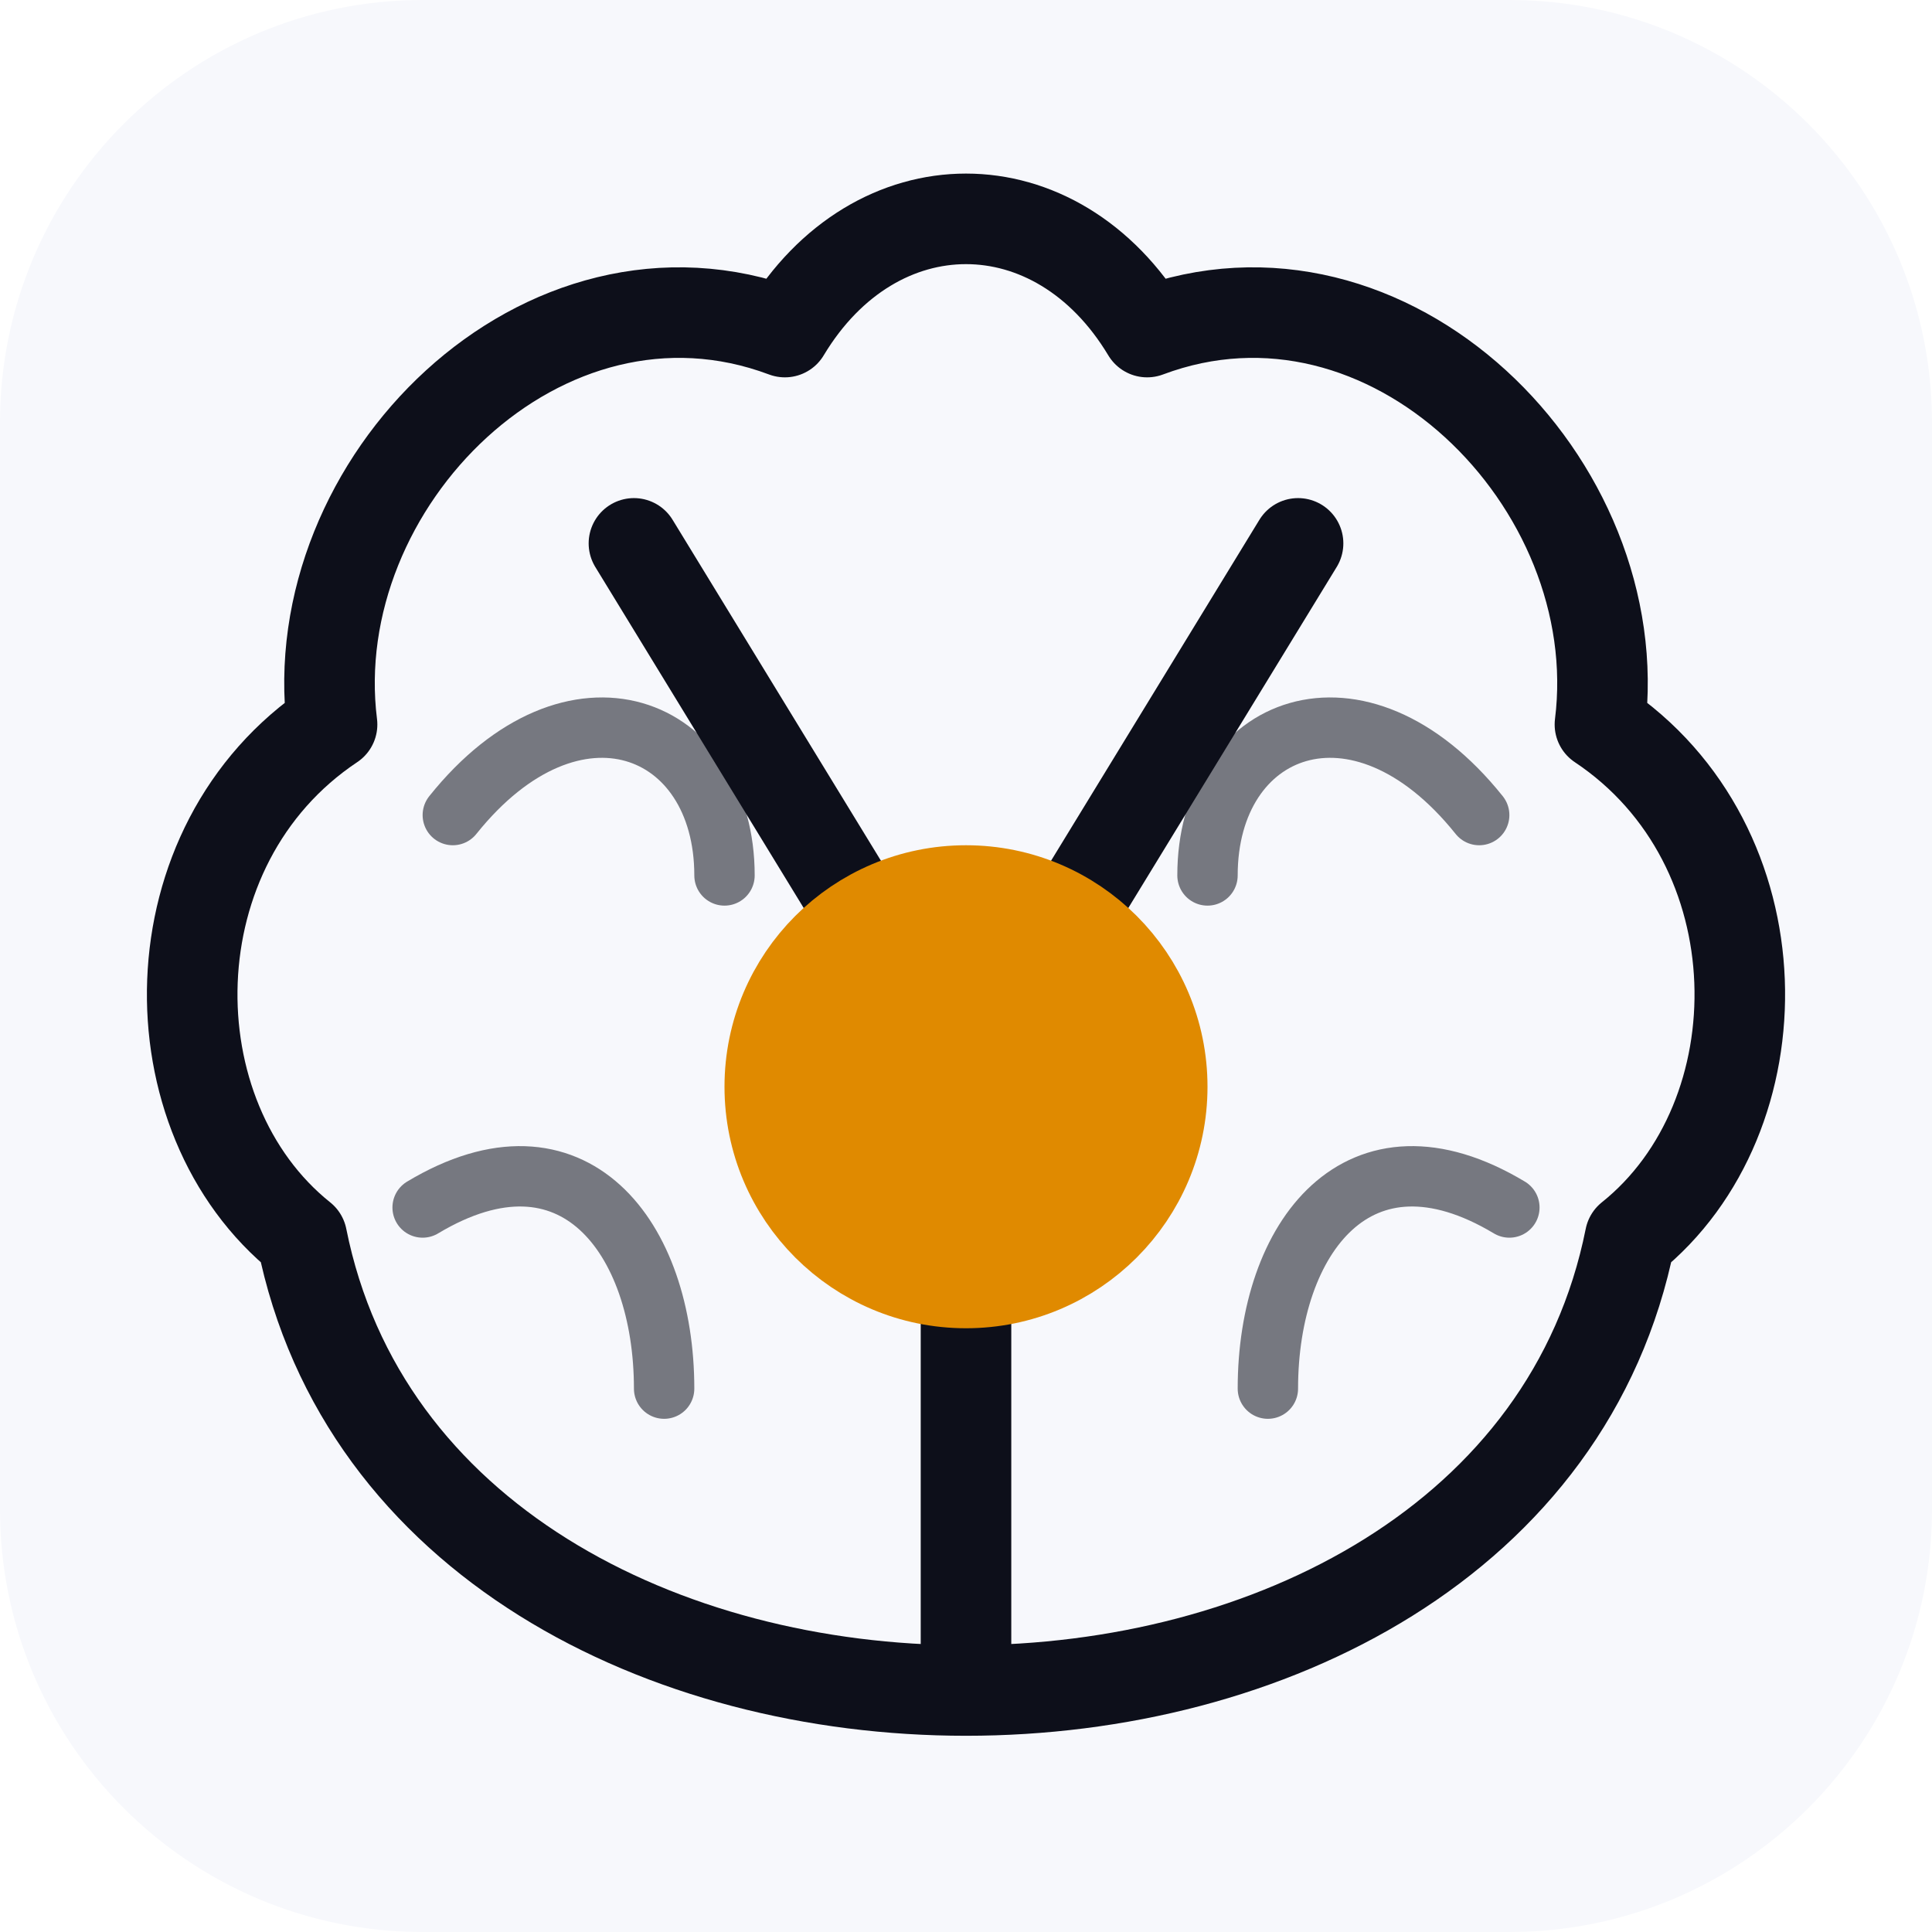
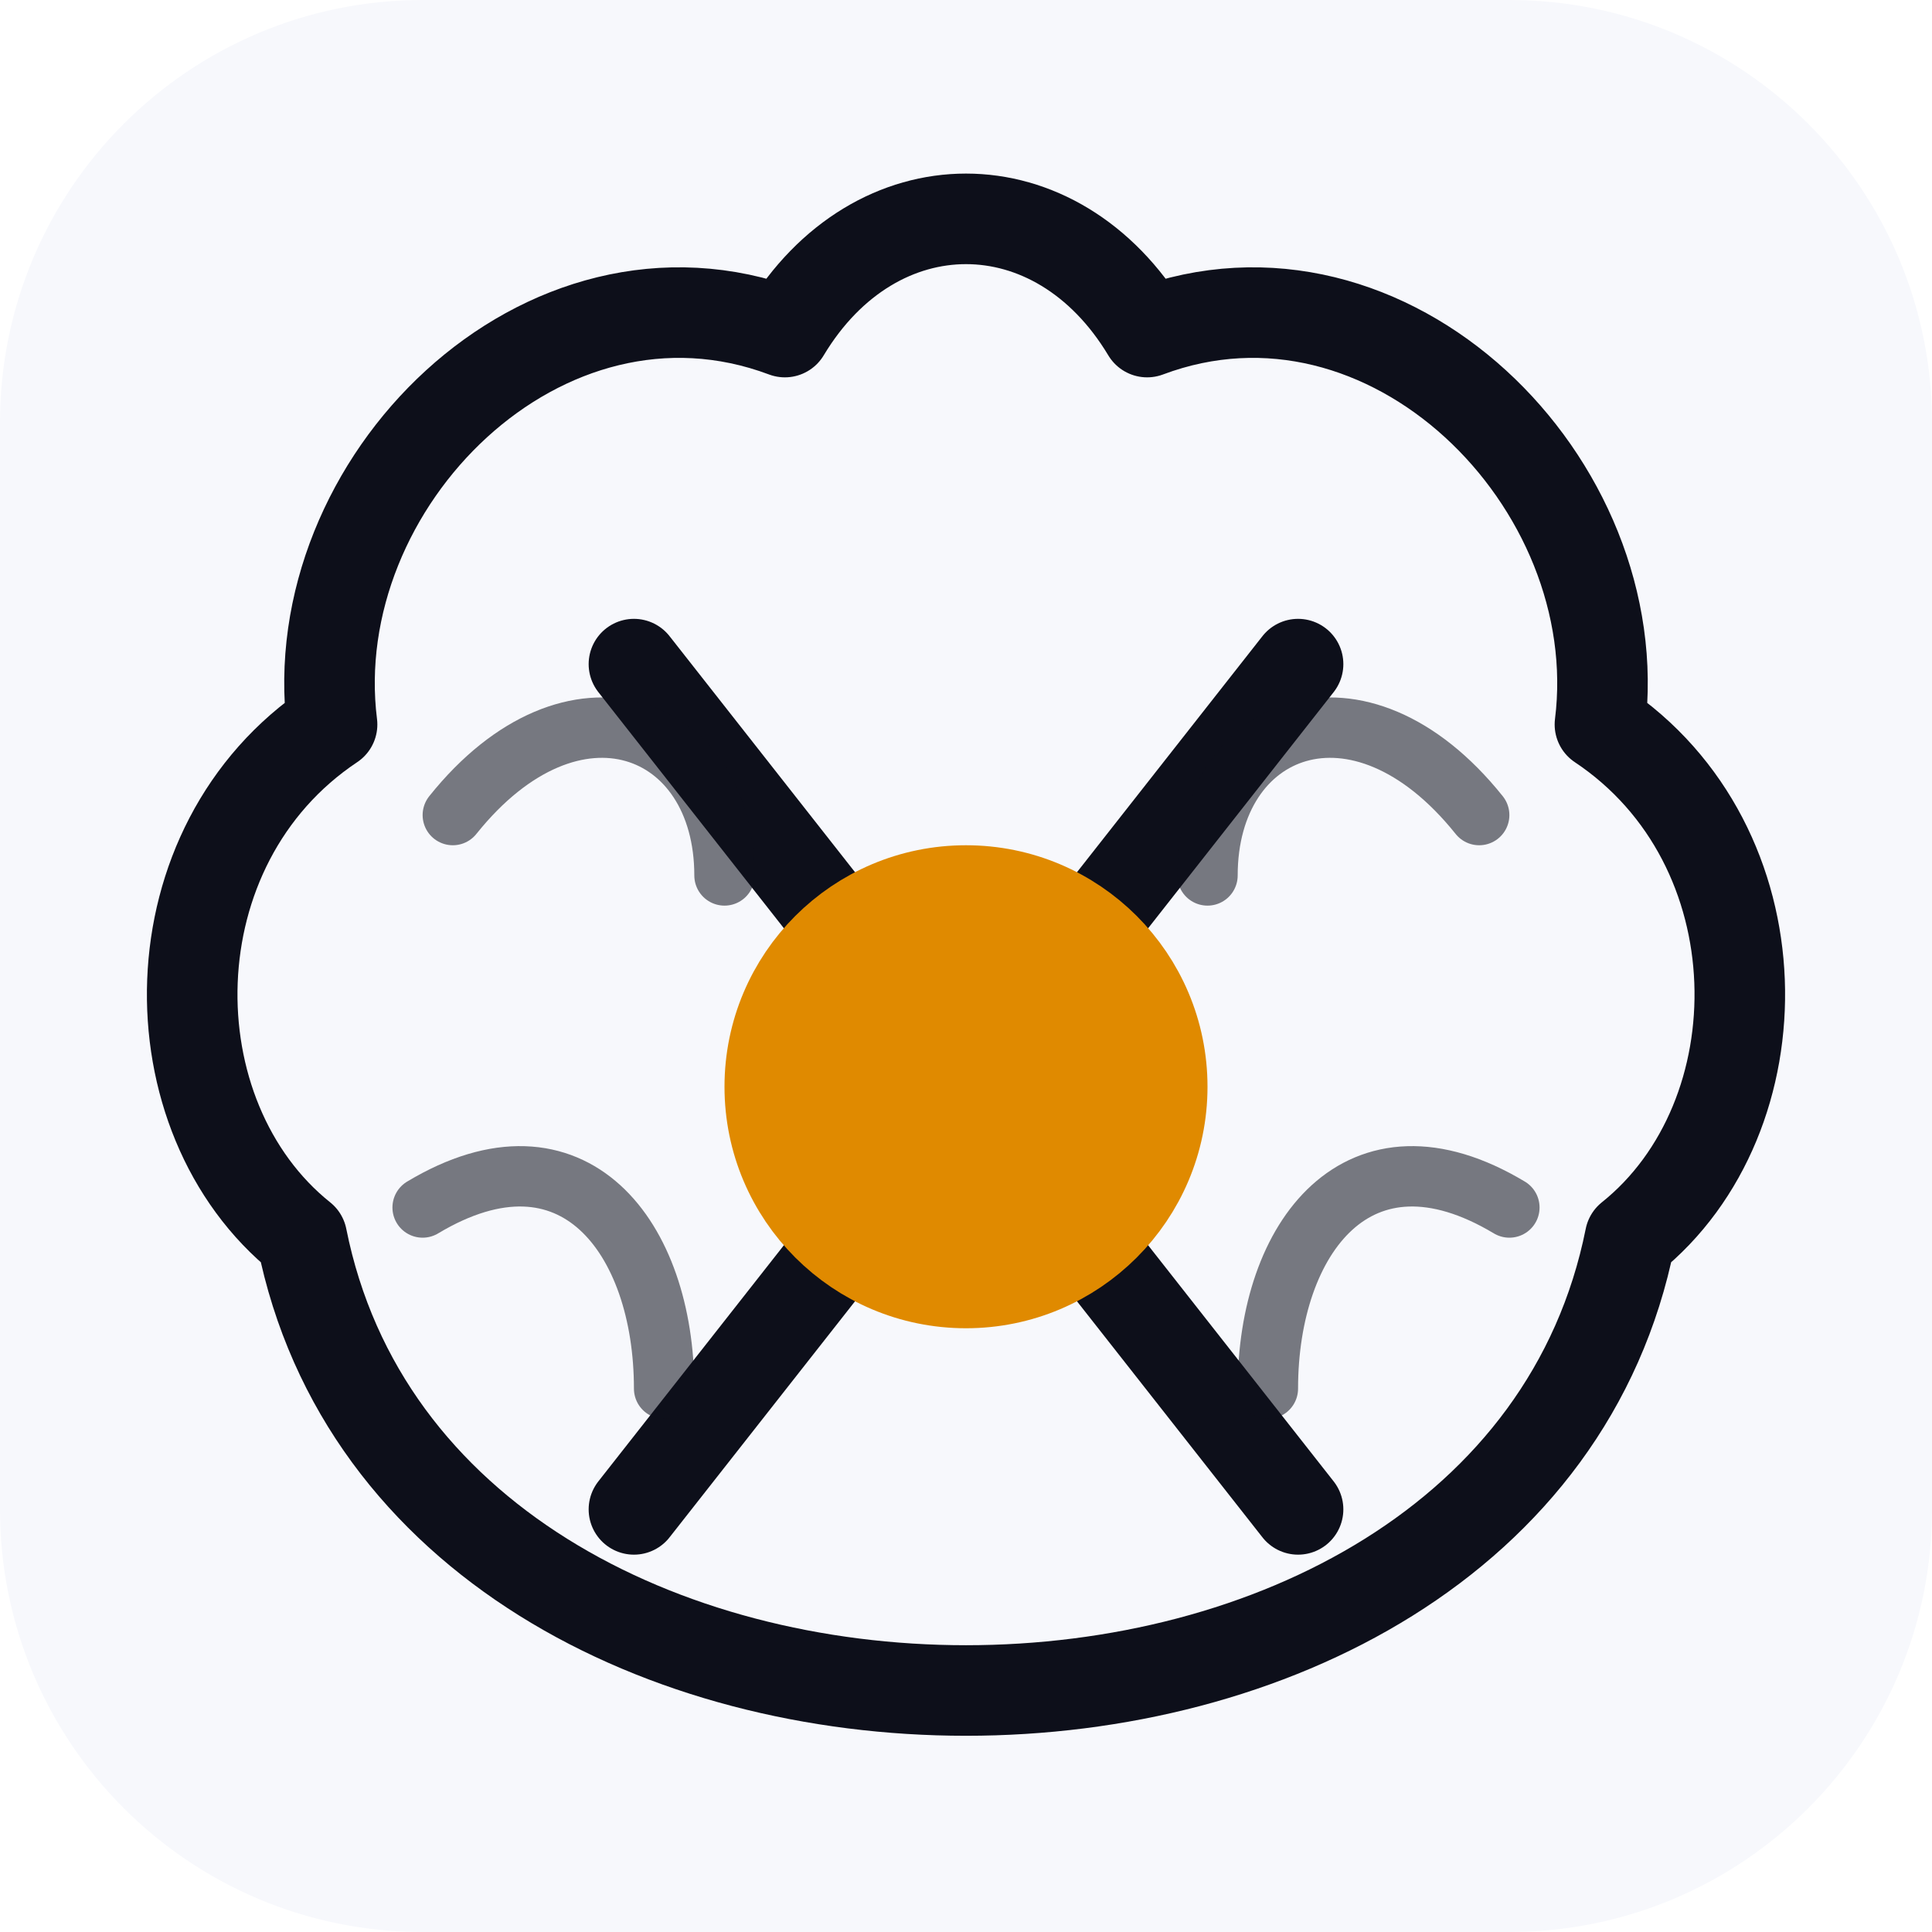
<svg xmlns="http://www.w3.org/2000/svg" viewBox="0 0 64 64" width="256" height="256" fill="none">
  <rect width="64" height="64" rx="14" fill="#F7F8FC" />
  <path d="M32 56 C22 56 12 51 10 41 C5 37 5 28 11 24 C10 16 18 8 26 11 C29 6 35 6 38 11 C46 8 54 16 53 24 C59 28 59 37 54 41 C52 51 42 56 32 56 Z" stroke="#0D0F1A" stroke-width="3" stroke-linejoin="round" />
-   <path d="M32 55 V36 M32 36 L21 18 M32 36 L43 18" stroke="#0D0F1A" stroke-width="3" stroke-linecap="round" stroke-linejoin="round" />
+   <path d="M21 22 L43 50 M43 22 L21 50" stroke="#0D0F1A" stroke-width="3" stroke-linecap="round" stroke-linejoin="round" />
  <path d="M15 27 C19 22 24 24 24 29 M14 40 C19 37 22 41 22 46 M49 27 C45 22 40 24 40 29 M50 40 C45 37 42 41 42 46" stroke="#0D0F1A" stroke-opacity="0.55" stroke-width="2" stroke-linecap="round" />
  <circle cx="32" cy="36" r="6.5" fill="#E08A00" stroke="#E08A00" stroke-width="3" />
</svg>
